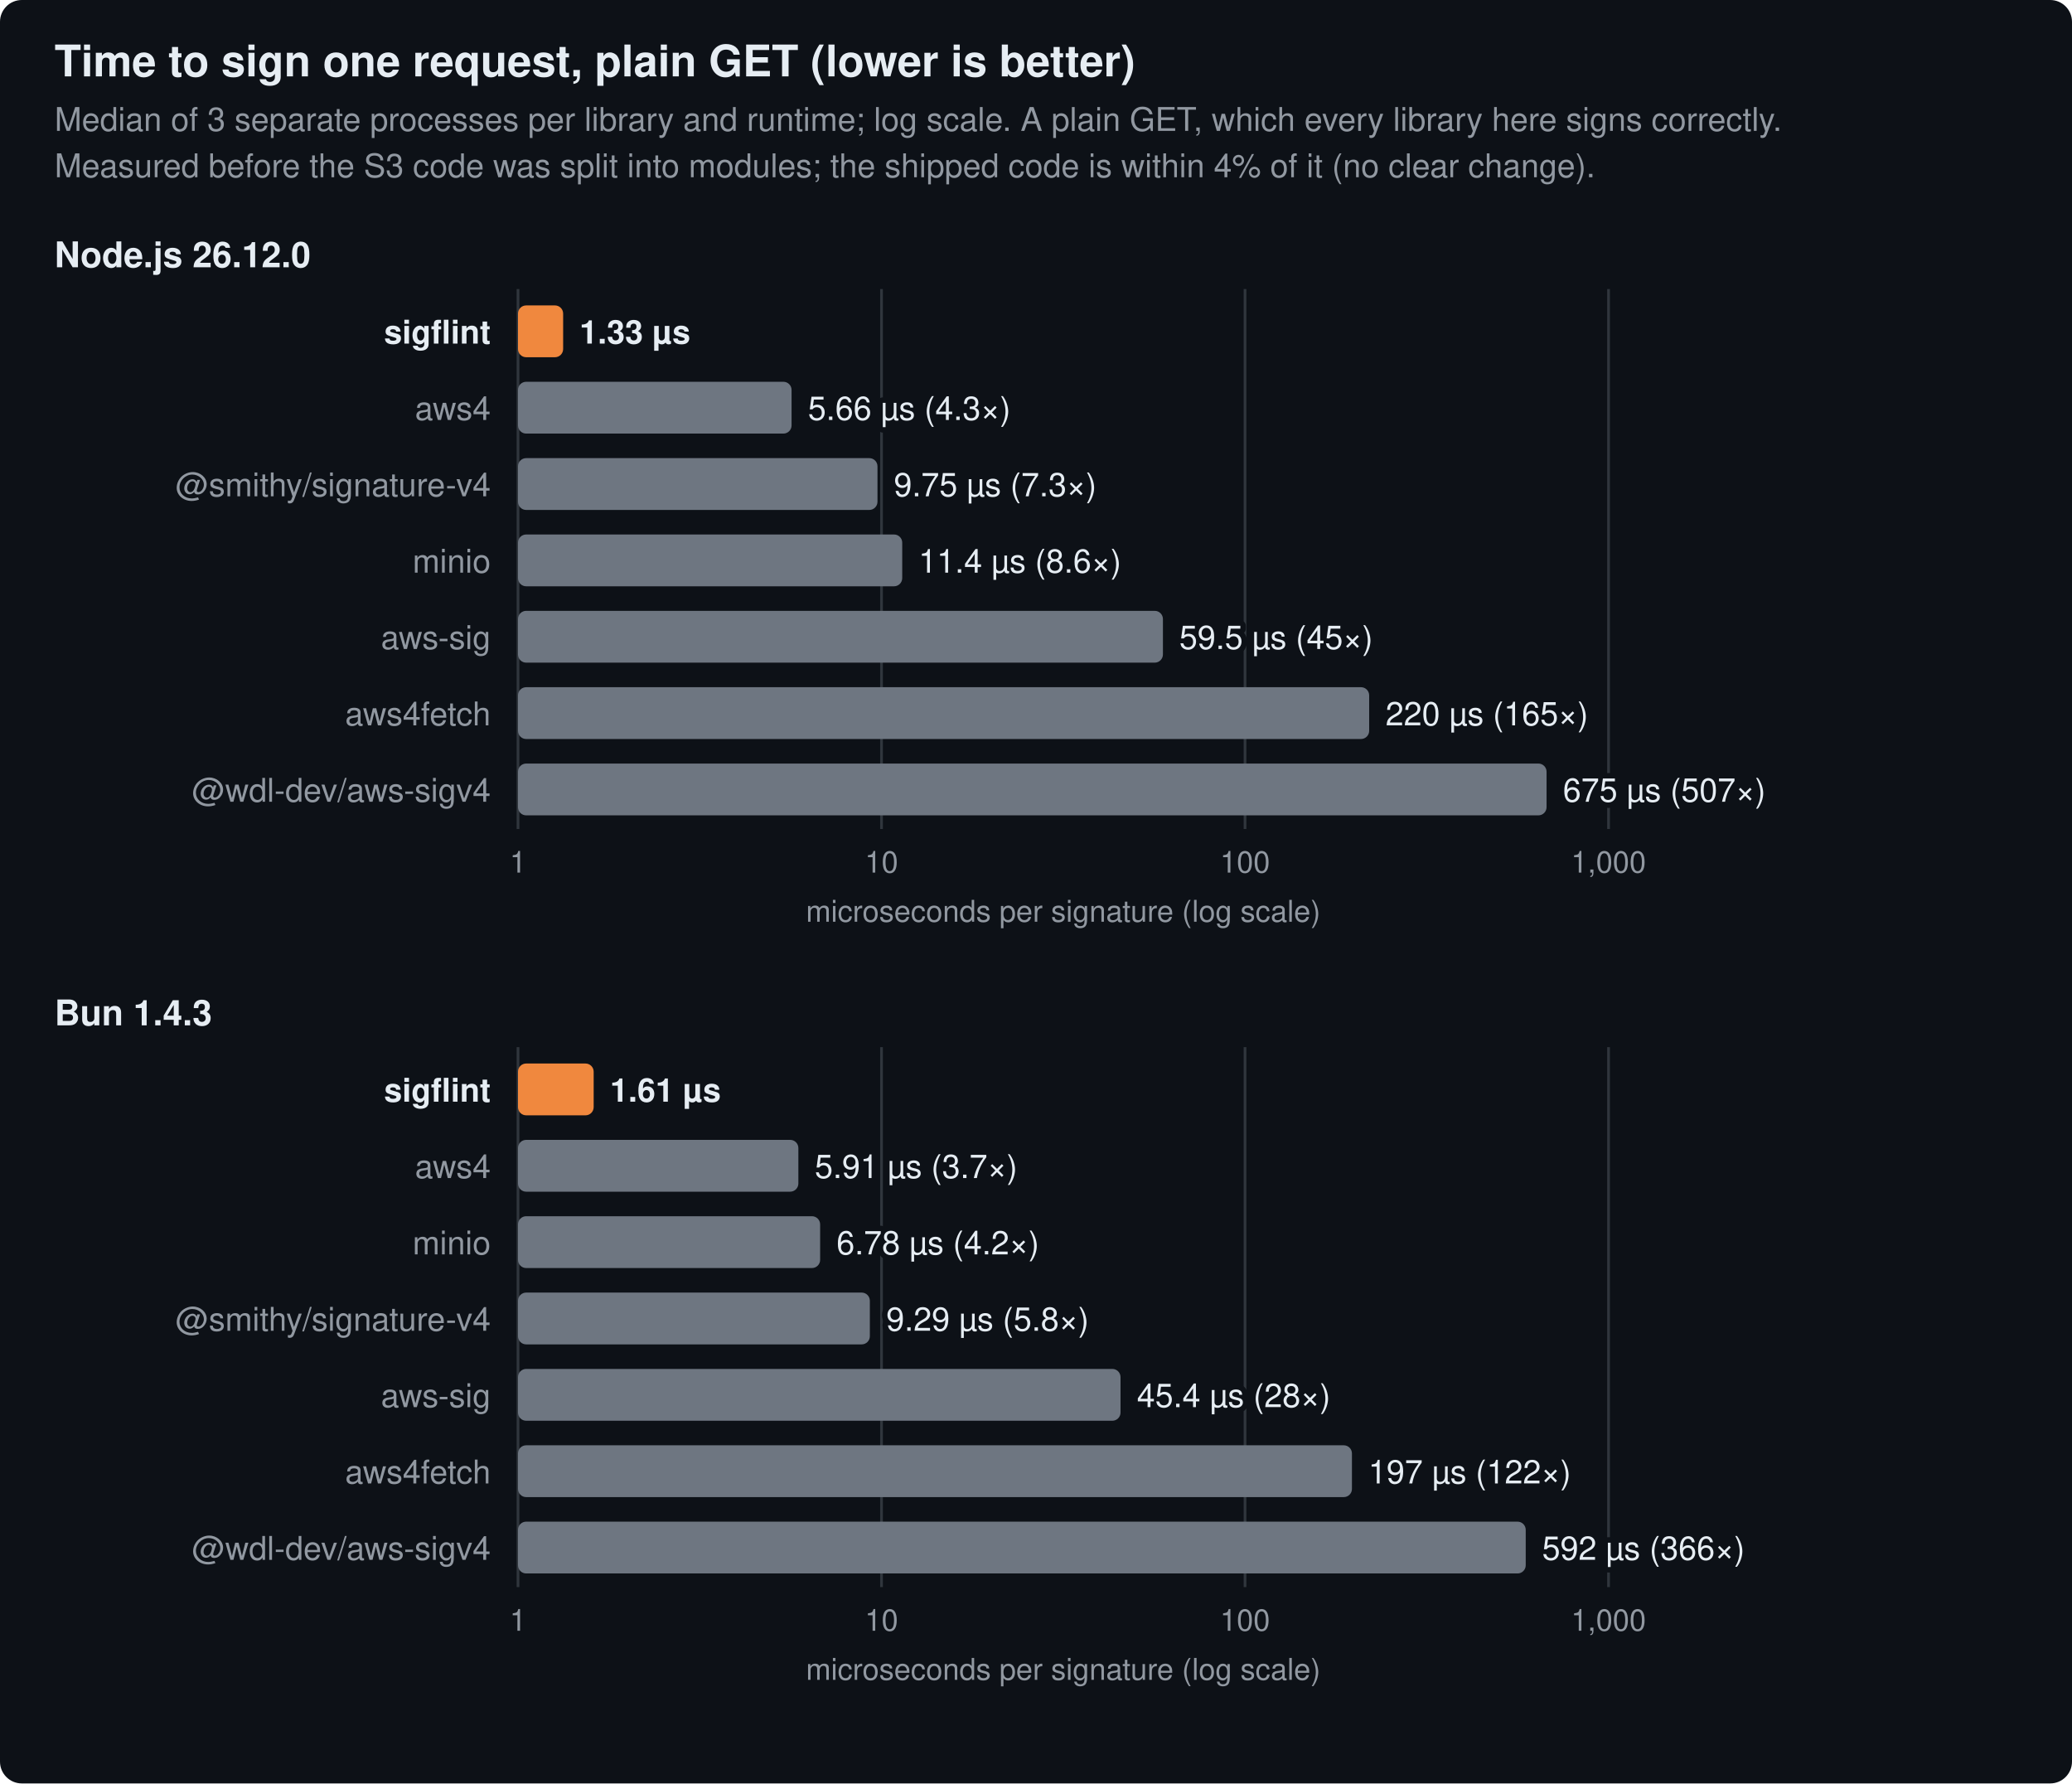
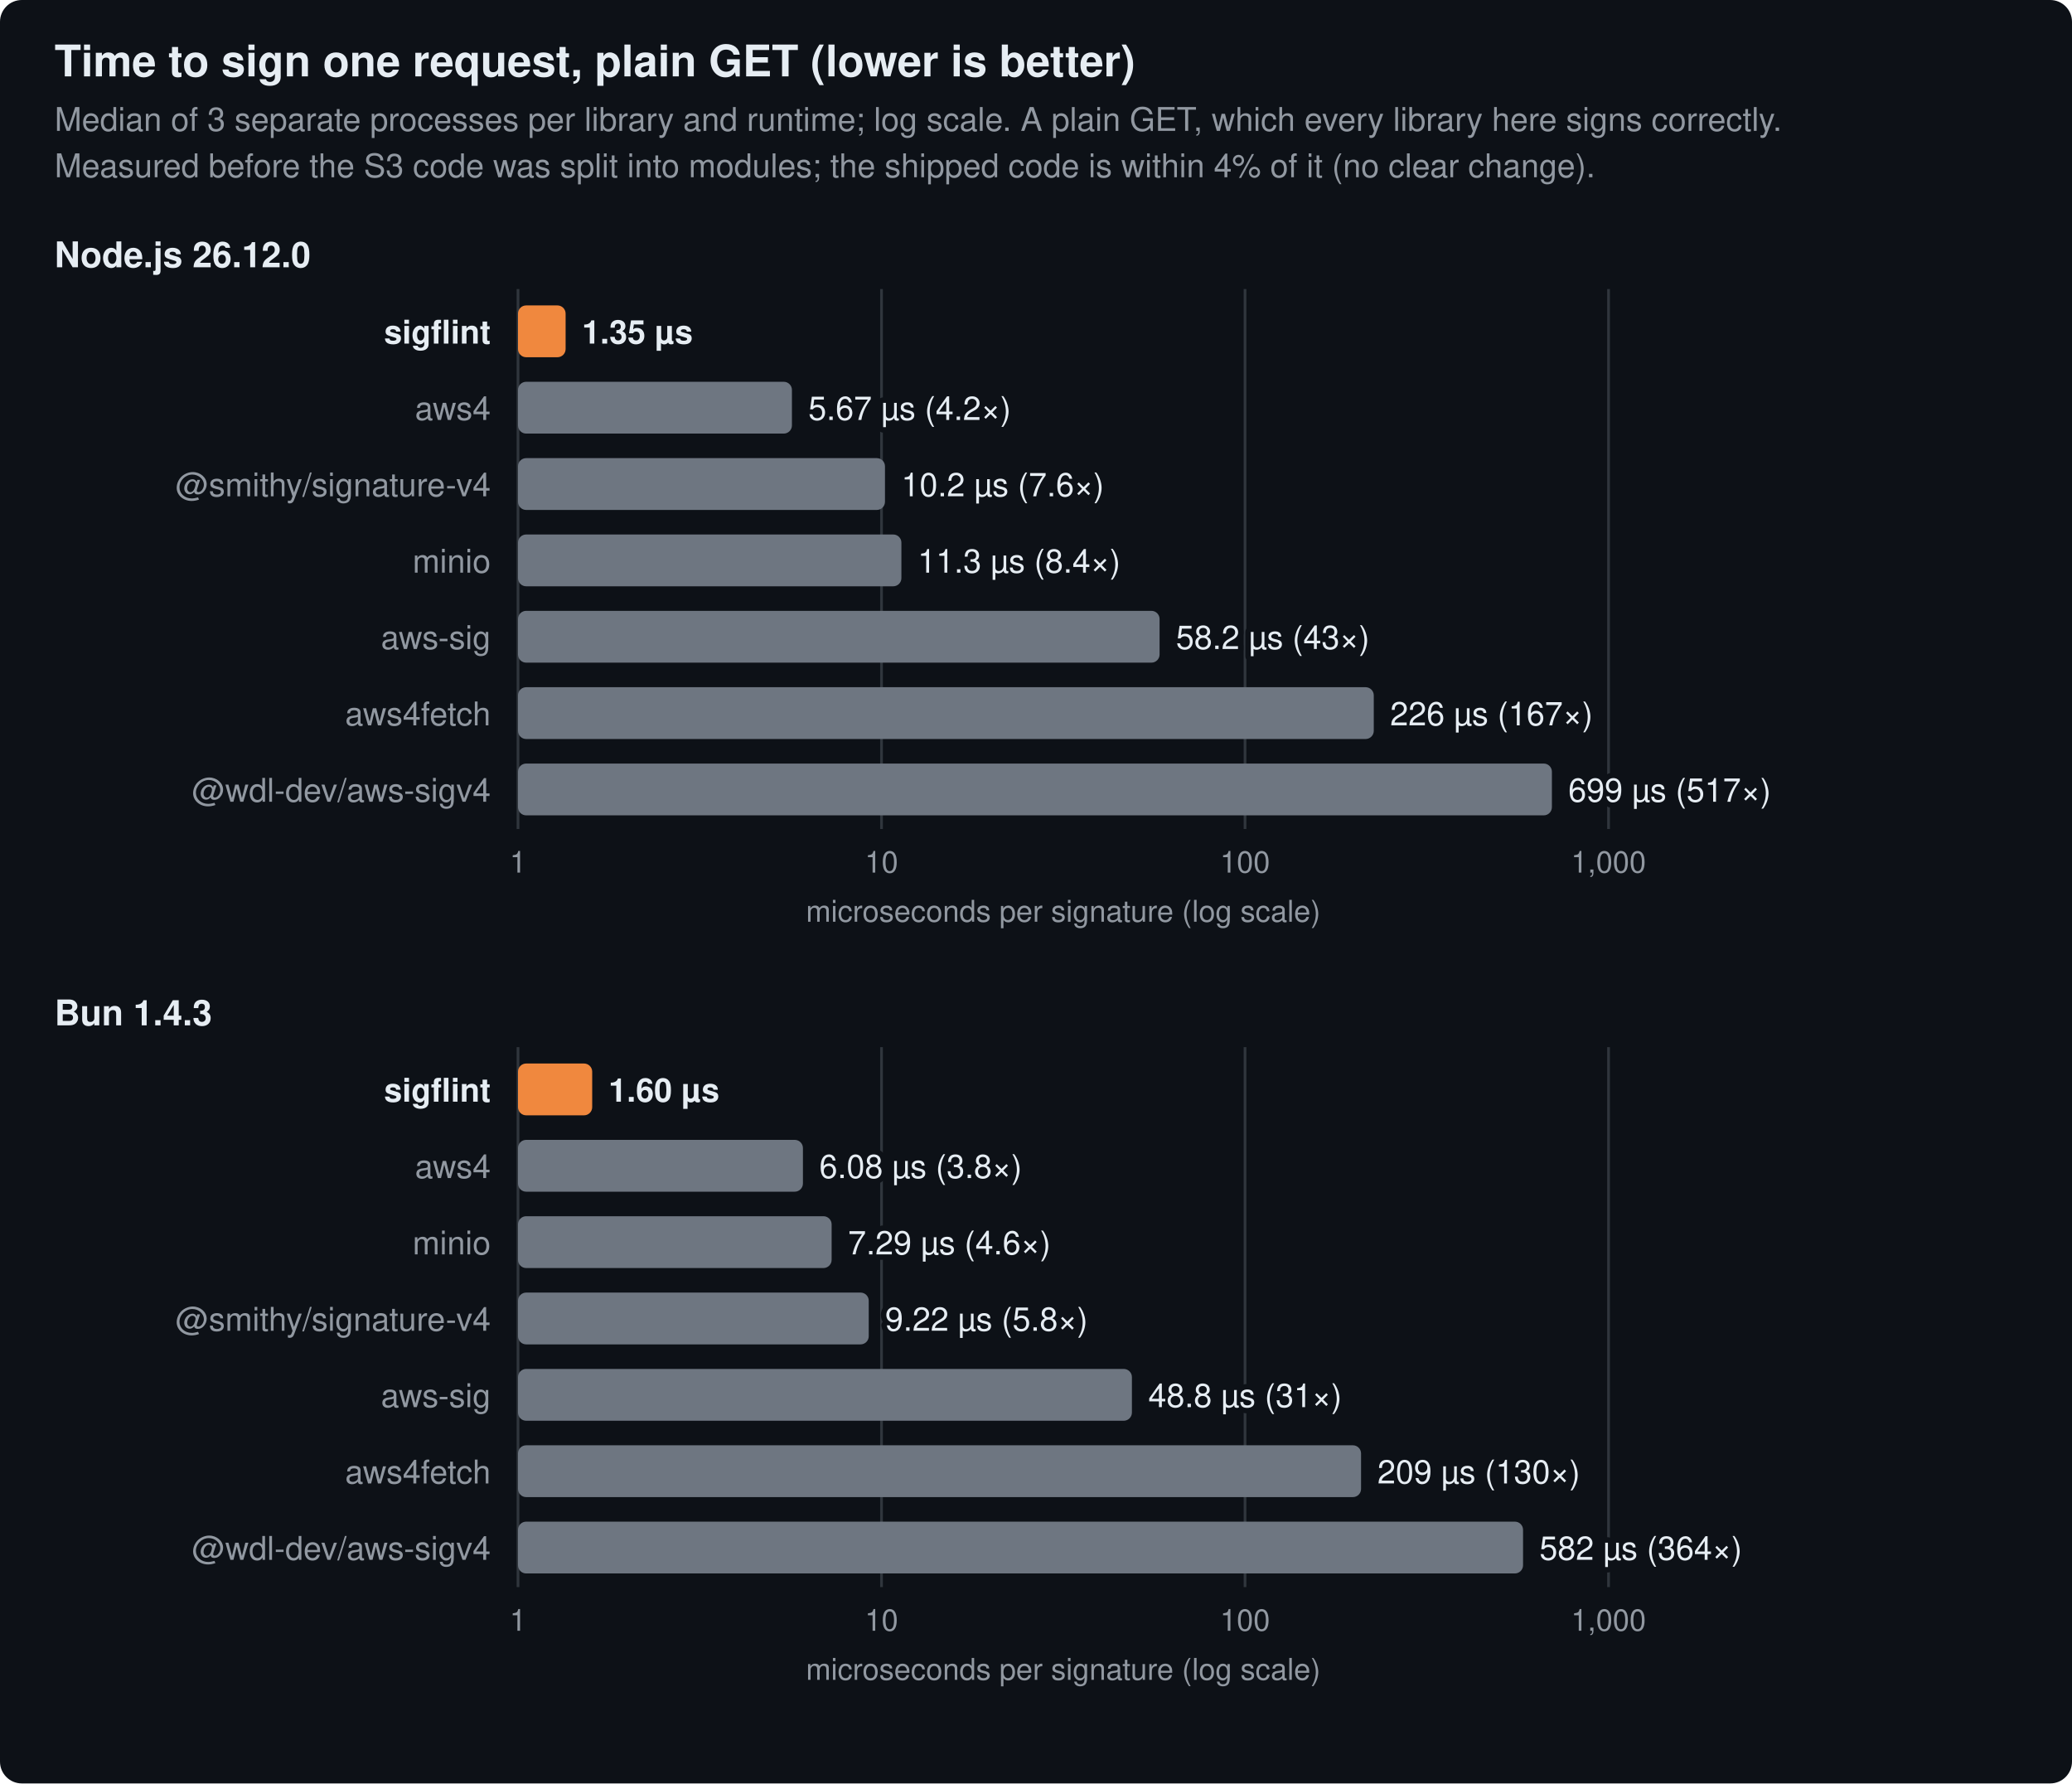
<svg xmlns="http://www.w3.org/2000/svg" width="760" height="654" viewBox="0 0 760 654" role="img" aria-labelledby="t d" font-family="-apple-system,BlinkMacSystemFont,'Segoe UI',Helvetica,Arial,sans-serif">
  <rect width="760" height="654" rx="8" fill="#0d1117" />
  <text x="20" y="28" font-size="16" fill="#e6edf3" text-anchor="start" font-weight="600">Time to sign one request, plain GET (lower is better)</text>
  <text x="20" y="48" font-size="12" fill="#9198a1" text-anchor="start" font-weight="400">Median of 3 separate processes per library and runtime; log scale. A plain GET, which every library here signs correctly.</text>
  <text x="20" y="65" font-size="12" fill="#9198a1" text-anchor="start" font-weight="400">Measured before the S3 code was split into modules; the shipped code is within 4% of it (no clear change).</text>
  <text x="20" y="98" font-size="13" fill="#e6edf3" text-anchor="start" font-weight="600">Node.js 26.12.0</text>
  <line x1="190" y1="106" x2="190" y2="304" stroke="#30363d" />
  <text x="190" y="320" font-size="11" fill="#9198a1" text-anchor="middle" font-weight="400">1</text>
  <line x1="323.333" y1="106" x2="323.333" y2="304" stroke="#30363d" />
  <text x="323.333" y="320" font-size="11" fill="#9198a1" text-anchor="middle" font-weight="400">10</text>
  <line x1="456.667" y1="106" x2="456.667" y2="304" stroke="#30363d" />
  <text x="456.667" y="320" font-size="11" fill="#9198a1" text-anchor="middle" font-weight="400">100</text>
  <line x1="590" y1="106" x2="590" y2="304" stroke="#30363d" />
  <text x="590" y="320" font-size="11" fill="#9198a1" text-anchor="middle" font-weight="400">1,000</text>
  <text x="180" y="126" font-size="12" fill="#e6edf3" text-anchor="end" font-weight="700">sigflint</text>
-   <rect x="190" y="112" width="16.557" height="19" rx="3" fill="#f0883e" />
-   <text x="212.557" y="126" font-size="12" fill="#e6edf3" text-anchor="start" font-weight="700" stroke="#0d1117" stroke-width="4" stroke-linejoin="round" paint-order="stroke">1.33 µs</text>
+   <rect x="190" y="112" width="17.464" height="19" rx="3" fill="#f0883e" />
+   <text x="213.464" y="126" font-size="12" fill="#e6edf3" text-anchor="start" font-weight="700" stroke="#0d1117" stroke-width="4" stroke-linejoin="round" paint-order="stroke">1.35 µs</text>
  <text x="180" y="154" font-size="12" fill="#9198a1" text-anchor="end" font-weight="400">aws4</text>
-   <rect x="190" y="140" width="100.345" height="19" rx="3" fill="#6e7681" />
-   <text x="296.345" y="154" font-size="12" fill="#e6edf3" text-anchor="start" font-weight="400" stroke="#0d1117" stroke-width="4" stroke-linejoin="round" paint-order="stroke">5.66 µs  (4.3×)</text>
+   <rect x="190" y="140" width="100.478" height="19" rx="3" fill="#6e7681" />
+   <text x="296.478" y="154" font-size="12" fill="#e6edf3" text-anchor="start" font-weight="400" stroke="#0d1117" stroke-width="4" stroke-linejoin="round" paint-order="stroke">5.67 µs  (4.2×)</text>
  <text x="180" y="182" font-size="12" fill="#9198a1" text-anchor="end" font-weight="400">@smithy/signature-v4</text>
-   <rect x="190" y="168" width="131.855" height="19" rx="3" fill="#6e7681" />
-   <text x="327.855" y="182" font-size="12" fill="#e6edf3" text-anchor="start" font-weight="400" stroke="#0d1117" stroke-width="4" stroke-linejoin="round" paint-order="stroke">9.75 µs  (7.3×)</text>
+   <rect x="190" y="168" width="134.605" height="19" rx="3" fill="#6e7681" />
+   <text x="330.605" y="182" font-size="12" fill="#e6edf3" text-anchor="start" font-weight="400" stroke="#0d1117" stroke-width="4" stroke-linejoin="round" paint-order="stroke">10.2 µs  (7.6×)</text>
  <text x="180" y="210" font-size="12" fill="#9198a1" text-anchor="end" font-weight="400">minio</text>
-   <rect x="190" y="196" width="140.931" height="19" rx="3" fill="#6e7681" />
-   <text x="336.931" y="210" font-size="12" fill="#e6edf3" text-anchor="start" font-weight="400" stroke="#0d1117" stroke-width="4" stroke-linejoin="round" paint-order="stroke">11.4 µs  (8.6×)</text>
+   <rect x="190" y="196" width="140.63" height="19" rx="3" fill="#6e7681" />
+   <text x="336.63" y="210" font-size="12" fill="#e6edf3" text-anchor="start" font-weight="400" stroke="#0d1117" stroke-width="4" stroke-linejoin="round" paint-order="stroke">11.3 µs  (8.4×)</text>
  <text x="180" y="238" font-size="12" fill="#9198a1" text-anchor="end" font-weight="400">aws-sig</text>
-   <rect x="190" y="224" width="236.555" height="19" rx="3" fill="#6e7681" />
-   <text x="432.555" y="238" font-size="12" fill="#e6edf3" text-anchor="start" font-weight="400" stroke="#0d1117" stroke-width="4" stroke-linejoin="round" paint-order="stroke">59.5 µs  (45×)</text>
+   <rect x="190" y="224" width="235.332" height="19" rx="3" fill="#6e7681" />
+   <text x="431.332" y="238" font-size="12" fill="#e6edf3" text-anchor="start" font-weight="400" stroke="#0d1117" stroke-width="4" stroke-linejoin="round" paint-order="stroke">58.2 µs  (43×)</text>
  <text x="180" y="266" font-size="12" fill="#9198a1" text-anchor="end" font-weight="400">aws4fetch</text>
-   <rect x="190" y="252" width="312.207" height="19" rx="3" fill="#6e7681" />
-   <text x="508.207" y="266" font-size="12" fill="#e6edf3" text-anchor="start" font-weight="400" stroke="#0d1117" stroke-width="4" stroke-linejoin="round" paint-order="stroke">220 µs  (165×)</text>
+   <rect x="190" y="252" width="313.893" height="19" rx="3" fill="#6e7681" />
+   <text x="509.893" y="266" font-size="12" fill="#e6edf3" text-anchor="start" font-weight="400" stroke="#0d1117" stroke-width="4" stroke-linejoin="round" paint-order="stroke">226 µs  (167×)</text>
  <text x="180" y="294" font-size="12" fill="#9198a1" text-anchor="end" font-weight="400">@wdl-dev/aws-sigv4</text>
-   <rect x="190" y="280" width="377.272" height="19" rx="3" fill="#6e7681" />
-   <text x="573.272" y="294" font-size="12" fill="#e6edf3" text-anchor="start" font-weight="400" stroke="#0d1117" stroke-width="4" stroke-linejoin="round" paint-order="stroke">675 µs  (507×)</text>
+   <rect x="190" y="280" width="379.232" height="19" rx="3" fill="#6e7681" />
+   <text x="575.232" y="294" font-size="12" fill="#e6edf3" text-anchor="start" font-weight="400" stroke="#0d1117" stroke-width="4" stroke-linejoin="round" paint-order="stroke">699 µs  (517×)</text>
  <text x="390" y="338" font-size="11" fill="#9198a1" text-anchor="middle" font-weight="400">microseconds per signature (log scale)</text>
  <text x="20" y="376" font-size="13" fill="#e6edf3" text-anchor="start" font-weight="600">Bun 1.4.3</text>
  <line x1="190" y1="384" x2="190" y2="582" stroke="#30363d" />
  <text x="190" y="598" font-size="11" fill="#9198a1" text-anchor="middle" font-weight="400">1</text>
  <line x1="323.333" y1="384" x2="323.333" y2="582" stroke="#30363d" />
  <text x="323.333" y="598" font-size="11" fill="#9198a1" text-anchor="middle" font-weight="400">10</text>
  <line x1="456.667" y1="384" x2="456.667" y2="582" stroke="#30363d" />
  <text x="456.667" y="598" font-size="11" fill="#9198a1" text-anchor="middle" font-weight="400">100</text>
  <line x1="590" y1="384" x2="590" y2="582" stroke="#30363d" />
  <text x="590" y="598" font-size="11" fill="#9198a1" text-anchor="middle" font-weight="400">1,000</text>
  <text x="180" y="404" font-size="12" fill="#e6edf3" text-anchor="end" font-weight="700">sigflint</text>
-   <rect x="190" y="390" width="27.756" height="19" rx="3" fill="#f0883e" />
-   <text x="223.756" y="404" font-size="12" fill="#e6edf3" text-anchor="start" font-weight="700" stroke="#0d1117" stroke-width="4" stroke-linejoin="round" paint-order="stroke">1.61 µs</text>
+   <rect x="190" y="390" width="27.216" height="19" rx="3" fill="#f0883e" />
+   <text x="223.216" y="404" font-size="12" fill="#e6edf3" text-anchor="start" font-weight="700" stroke="#0d1117" stroke-width="4" stroke-linejoin="round" paint-order="stroke">1.60 µs</text>
  <text x="180" y="432" font-size="12" fill="#9198a1" text-anchor="end" font-weight="400">aws4</text>
-   <rect x="190" y="418" width="102.839" height="19" rx="3" fill="#6e7681" />
-   <text x="298.839" y="432" font-size="12" fill="#e6edf3" text-anchor="start" font-weight="400" stroke="#0d1117" stroke-width="4" stroke-linejoin="round" paint-order="stroke">5.91 µs  (3.7×)</text>
+   <rect x="190" y="418" width="104.511" height="19" rx="3" fill="#6e7681" />
+   <text x="300.511" y="432" font-size="12" fill="#e6edf3" text-anchor="start" font-weight="400" stroke="#0d1117" stroke-width="4" stroke-linejoin="round" paint-order="stroke">6.08 µs  (3.8×)</text>
  <text x="180" y="460" font-size="12" fill="#9198a1" text-anchor="end" font-weight="400">minio</text>
-   <rect x="190" y="446" width="110.822" height="19" rx="3" fill="#6e7681" />
-   <text x="306.822" y="460" font-size="12" fill="#e6edf3" text-anchor="start" font-weight="400" stroke="#0d1117" stroke-width="4" stroke-linejoin="round" paint-order="stroke">6.78 µs  (4.2×)</text>
+   <rect x="190" y="446" width="115.038" height="19" rx="3" fill="#6e7681" />
+   <text x="311.038" y="460" font-size="12" fill="#e6edf3" text-anchor="start" font-weight="400" stroke="#0d1117" stroke-width="4" stroke-linejoin="round" paint-order="stroke">7.29 µs  (4.6×)</text>
  <text x="180" y="488" font-size="12" fill="#9198a1" text-anchor="end" font-weight="400">@smithy/signature-v4</text>
-   <rect x="190" y="474" width="129.056" height="19" rx="3" fill="#6e7681" />
-   <text x="325.056" y="488" font-size="12" fill="#e6edf3" text-anchor="start" font-weight="400" stroke="#0d1117" stroke-width="4" stroke-linejoin="round" paint-order="stroke">9.29 µs  (5.8×)</text>
+   <rect x="190" y="474" width="128.65" height="19" rx="3" fill="#6e7681" />
+   <text x="324.65" y="488" font-size="12" fill="#e6edf3" text-anchor="start" font-weight="400" stroke="#0d1117" stroke-width="4" stroke-linejoin="round" paint-order="stroke">9.22 µs  (5.8×)</text>
  <text x="180" y="516" font-size="12" fill="#9198a1" text-anchor="end" font-weight="400">aws-sig</text>
-   <rect x="190" y="502" width="221.003" height="19" rx="3" fill="#6e7681" />
-   <text x="417.003" y="516" font-size="12" fill="#e6edf3" text-anchor="start" font-weight="400" stroke="#0d1117" stroke-width="4" stroke-linejoin="round" paint-order="stroke">45.4 µs  (28×)</text>
+   <rect x="190" y="502" width="225.181" height="19" rx="3" fill="#6e7681" />
+   <text x="421.181" y="516" font-size="12" fill="#e6edf3" text-anchor="start" font-weight="400" stroke="#0d1117" stroke-width="4" stroke-linejoin="round" paint-order="stroke">48.8 µs  (31×)</text>
  <text x="180" y="544" font-size="12" fill="#9198a1" text-anchor="end" font-weight="400">aws4fetch</text>
-   <rect x="190" y="530" width="305.888" height="19" rx="3" fill="#6e7681" />
-   <text x="501.888" y="544" font-size="12" fill="#e6edf3" text-anchor="start" font-weight="400" stroke="#0d1117" stroke-width="4" stroke-linejoin="round" paint-order="stroke">197 µs  (122×)</text>
+   <rect x="190" y="530" width="309.232" height="19" rx="3" fill="#6e7681" />
+   <text x="505.232" y="544" font-size="12" fill="#e6edf3" text-anchor="start" font-weight="400" stroke="#0d1117" stroke-width="4" stroke-linejoin="round" paint-order="stroke">209 µs  (130×)</text>
  <text x="180" y="572" font-size="12" fill="#9198a1" text-anchor="end" font-weight="400">@wdl-dev/aws-sigv4</text>
-   <rect x="190" y="558" width="369.627" height="19" rx="3" fill="#6e7681" />
-   <text x="565.627" y="572" font-size="12" fill="#e6edf3" text-anchor="start" font-weight="400" stroke="#0d1117" stroke-width="4" stroke-linejoin="round" paint-order="stroke">592 µs  (366×)</text>
+   <rect x="190" y="558" width="368.647" height="19" rx="3" fill="#6e7681" />
+   <text x="564.647" y="572" font-size="12" fill="#e6edf3" text-anchor="start" font-weight="400" stroke="#0d1117" stroke-width="4" stroke-linejoin="round" paint-order="stroke">582 µs  (364×)</text>
  <text x="390" y="616" font-size="11" fill="#9198a1" text-anchor="middle" font-weight="400">microseconds per signature (log scale)</text>
</svg>
